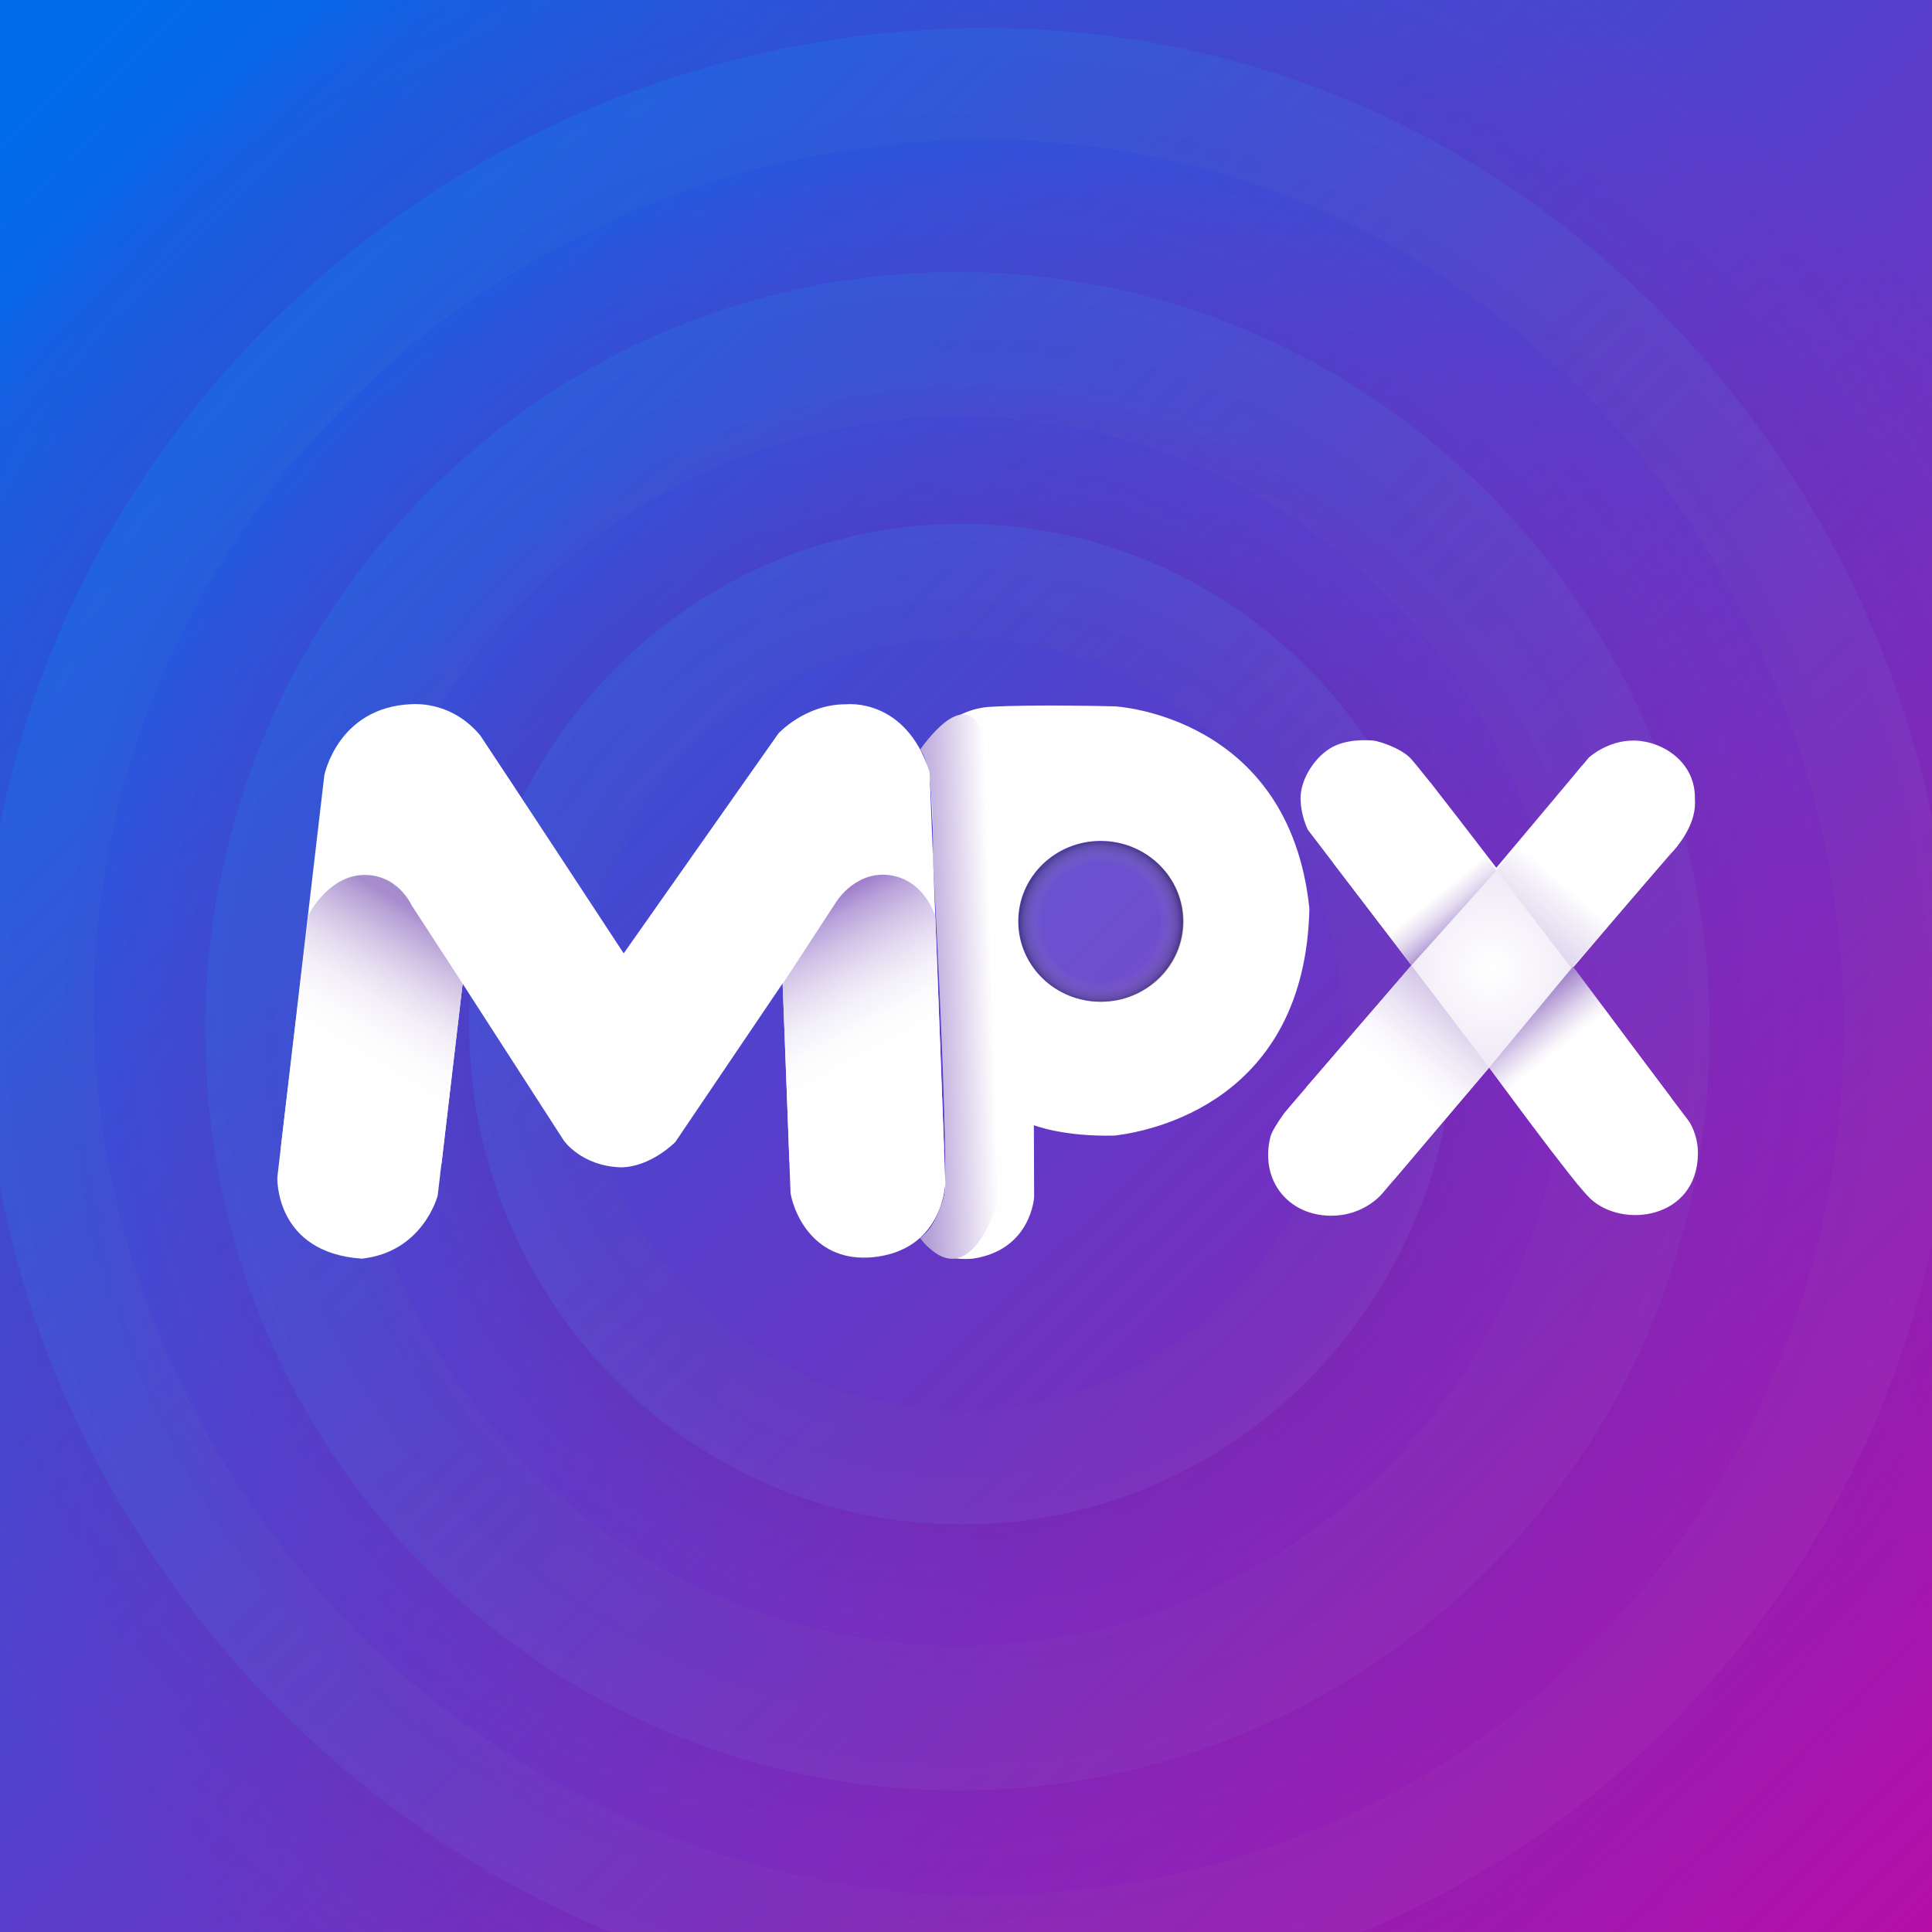
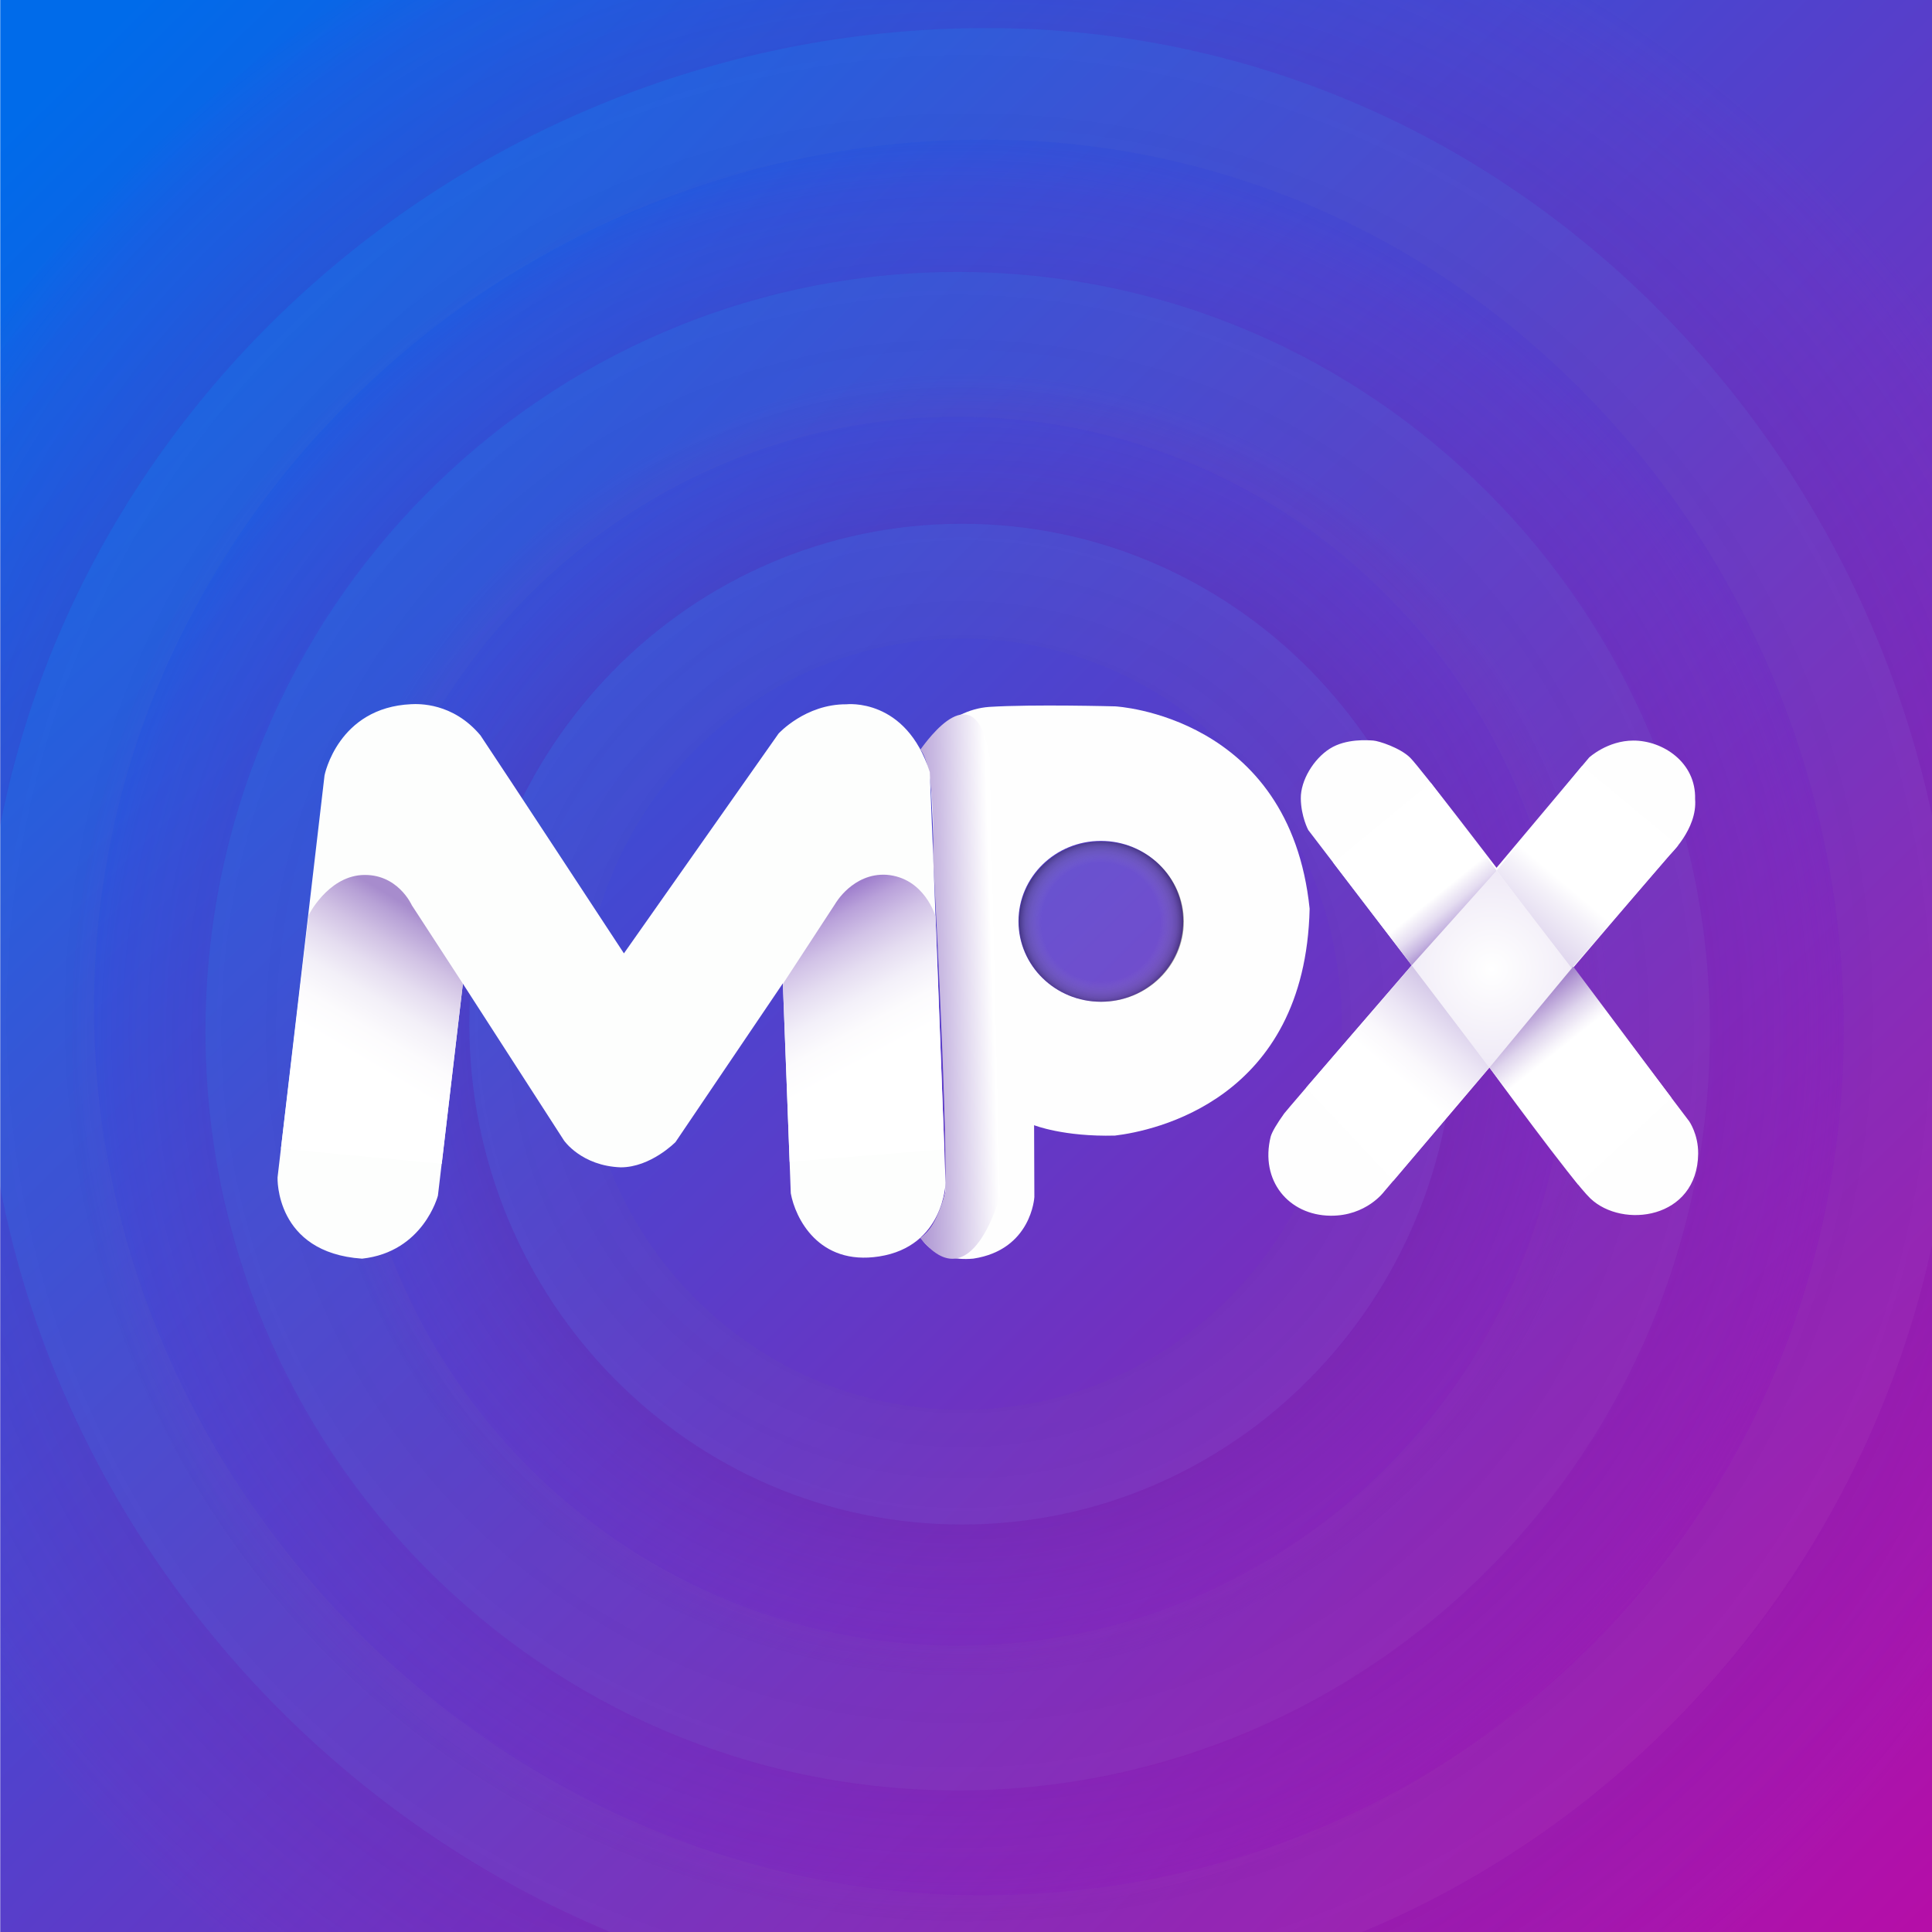
<svg xmlns="http://www.w3.org/2000/svg" xmlns:xlink="http://www.w3.org/1999/xlink" id="icon" viewBox="0 0 1254 1254">
  <defs>
    <radialGradient id="radial-gradient" cx="788.07" cy="172.02" fx="788.07" fy="172.02" r="387.03" gradientUnits="userSpaceOnUse">
      <stop offset="0" stop-color="#fff" />
      <stop offset=".6" stop-color="#c5b1df" />
      <stop offset="1" stop-color="#a282cc" />
    </radialGradient>
    <linearGradient id="linear-gradient" x1="696.96" y1="278.51" x2="823.53" y2="127.12" gradientUnits="userSpaceOnUse">
      <stop offset=".24" stop-color="#fff" />
      <stop offset=".32" stop-color="#faf8fc" />
      <stop offset=".42" stop-color="#ece6f5" />
      <stop offset=".54" stop-color="#d5c9e8" />
      <stop offset=".67" stop-color="#b5a1d8" />
      <stop offset=".78" stop-color="#9578c7" />
    </linearGradient>
    <linearGradient id="linear-gradient-2" x1="886.58" y1="55.64" x2="696.71" y2="280.41" gradientUnits="userSpaceOnUse">
      <stop offset=".27" stop-color="#fff" />
      <stop offset=".31" stop-color="#f4f1f9" />
      <stop offset=".52" stop-color="#c6b5e0" />
      <stop offset=".68" stop-color="#a990d0" />
      <stop offset=".76" stop-color="#9f82cb" />
    </linearGradient>
    <linearGradient id="linear-gradient-3" x1="719.32" y1="81.81" x2="896.5" y2="301.17" gradientUnits="userSpaceOnUse">
      <stop offset=".19" stop-color="#fff" />
      <stop offset=".2" stop-color="#f8f6fb" />
      <stop offset=".23" stop-color="#e5ddf1" />
      <stop offset=".26" stop-color="#c7b6e1" />
      <stop offset=".29" stop-color="#a386cd" />
    </linearGradient>
    <linearGradient id="linear-gradient-4" x1="858.32" y1="260.89" x2="750.58" y2="125.64" gradientUnits="userSpaceOnUse">
      <stop offset=".26" stop-color="#fff" />
      <stop offset=".29" stop-color="#f6f3fa" />
      <stop offset=".35" stop-color="#dfd5ed" />
      <stop offset=".42" stop-color="#bba4d8" />
      <stop offset=".46" stop-color="#a688cd" />
    </linearGradient>
    <radialGradient id="radial-gradient-2" cx="540.04" cy="110.09" fx="540.04" fy="110.09" r="71.14" gradientTransform="translate(-5.62 31.53)" gradientUnits="userSpaceOnUse">
      <stop offset=".54" stop-color="#fff" stop-opacity=".1" />
      <stop offset=".69" stop-color="#787878" stop-opacity=".31" />
      <stop offset=".78" stop-color="#000" stop-opacity=".5" />
    </radialGradient>
    <linearGradient id="linear-gradient-5" x1="473.71" y1="182.35" x2="377.84" y2="185.38" gradientUnits="userSpaceOnUse">
      <stop offset=".1" stop-color="#fff" />
      <stop offset=".43" stop-color="#cbbce3" />
      <stop offset=".67" stop-color="#a990d0" />
      <stop offset=".79" stop-color="#9d80ca" />
    </linearGradient>
    <linearGradient id="linear-gradient-6" x1="408.05" y1="269.22" x2="288" y2="46.67" gradientUnits="userSpaceOnUse">
      <stop offset=".18" stop-color="#fff" />
      <stop offset=".26" stop-color="#fcfbfd" />
      <stop offset=".33" stop-color="#f3f0f9" />
      <stop offset=".4" stop-color="#e5ddf1" />
      <stop offset=".47" stop-color="#d2c3e7" />
      <stop offset=".54" stop-color="#b9a1da" />
      <stop offset=".59" stop-color="#9f7fcd" />
    </linearGradient>
    <linearGradient id="linear-gradient-7" x1="31.23" y1="271.78" x2="144.1" y2="81.55" gradientUnits="userSpaceOnUse">
      <stop offset=".21" stop-color="#fff" />
      <stop offset=".3" stop-color="#fcfbfd" />
      <stop offset=".39" stop-color="#f3f0f8" />
      <stop offset=".47" stop-color="#e5ddf0" />
      <stop offset=".55" stop-color="#d1c2e4" />
      <stop offset=".63" stop-color="#b7a1d6" />
      <stop offset=".67" stop-color="#a78ccd" />
    </linearGradient>
    <symbol id="MPX" viewBox="0 0 922.07 360.17">
      <g id="MPX-2" data-name="MPX">
        <g id="X">
-           <path id="Contour" d="M791.2,106.24l60.14-71.59s11.89-10.97,28.73-10.97c19.14,0,40.67,14.2,40.02,37.96,1.6,19.69-16.89,36.57-16.89,36.57l-62.35,73.02,75.36,99.5s6.01,8.48,5.86,21.14c-.5,42.42-49.08,48.91-69.98,28.98-11.79-11.24-65.52-84.95-65.52-84.95l-68.31,80.5s-11.59,15.95-34.87,15.68c-27.13-.31-45.85-22.75-38.78-51.33.92-3.22,4.11-8.49,8.78-15.04,1.99-2.74,82.75-96.16,82.75-96.16l-67.15-87.82s-4.69-8.78-4.83-20.48,8.3-25.65,18.85-32.32,24.77-5.49,28.24-5.26,17.49,4.72,23.95,11.18,55.98,71.38,55.98,71.38Z" fill="#fefefe" />
+           <path id="Contour" d="M791.2,106.24l60.14-71.59s11.89-10.97,28.73-10.97c19.14,0,40.67,14.2,40.02,37.96,1.6,19.69-16.89,36.57-16.89,36.57l-62.35,73.02,75.36,99.5s6.01,8.48,5.86,21.14c-.5,42.42-49.08,48.91-69.98,28.98-11.79-11.24-65.52-84.95-65.52-84.95l-68.31,80.5s-11.59,15.95-34.87,15.68c-27.13-.31-45.85-22.75-38.78-51.33.92-3.22,4.11-8.49,8.78-15.04,1.99-2.74,82.75-96.16,82.75-96.16l-67.15-87.82s-4.69-8.78-4.83-20.48c-.14-11.7,8.3-25.65,18.85-32.32,10.55-6.67,24.77-5.49,28.24-5.26s17.49,4.72,23.95,11.18,55.98,71.38,55.98,71.38Z" fill="#fefefe" />
          <polygon id="Center_Shadow" data-name="Center Shadow" points="736.16 169.56 791.25 108.13 839.98 171.48 786.58 235.9 736.16 169.56" fill="url(#radial-gradient)" />
          <polygon id="Shadow_Bottom_Left" data-name="Shadow Bottom Left" points="736.16 169.56 786.58 235.9 724.27 309.33 667.62 249.02 736.16 169.56" fill="url(#linear-gradient)" />
          <polygon id="Shadow_Top_RIght" data-name="Shadow Top RIght" points="791.25 108.13 839.98 171.48 908.99 91.81 846.74 40.13 791.25 108.13" fill="url(#linear-gradient-2)" />
          <polygon id="Shadow_Top_Left" data-name="Shadow Top Left" points="736.16 169.56 791.25 108.13 748.49 51.01 685.25 102.98 736.16 169.56" fill="url(#linear-gradient-3)" />
          <polygon id="Shadow_Bottom_Right" data-name="Shadow Bottom Right" points="840.97 170.33 786.58 235.9 844.22 311.96 904.75 255.6 840.97 170.33" fill="url(#linear-gradient-4)" />
        </g>
        <g id="P">
          <path id="Contour-2" data-name="Contour" d="M543.72,1.48s-53.27-1.45-81.79.35c-27.91,1.97-44.26,27.69-44.26,27.69,3.48,3.69,6.05,16.87,6.05,16.87,0,0,12.87,246.73,9.49,270.89-4.01,21.81-15.64,29.19-15.64,29.19,0,0,8.15,15.78,34.01,13.47,37.86-5.73,39.64-39.98,39.64-39.98l-.17-46.63s19.19,7.62,52.5,6.74c24.69-2.96,123.49-22.72,126.34-147.23C656.99,7.27,543.72,1.48,543.72,1.48ZM534.38,193.2c-29.53,0-53.47-23.37-53.47-52.2s23.94-52.2,53.47-52.2,53.47,23.37,53.47,52.2-23.94,52.2-53.47,52.2Z" fill="#fefefe" />
          <ellipse id="Internal_Shadow" data-name="Internal Shadow" cx="534.72" cy="141.2" rx="53.5" ry="52" fill="url(#radial-gradient-2)" />
          <path id="M_Shadow" data-name="M Shadow" d="M425.4,98.39s2.28-56.23-8.16-68.88c4.13-5.42,36.2-51.53,44.95,5.13,1.08,56.78,6.65,284.69,6.65,284.69,0,0-18.24,69.2-51.7,27.14,0,0,8.74-2.36,16.45-29.9.81-58.44-8.19-218.18-8.19-218.18Z" fill="url(#linear-gradient-5)" />
        </g>
        <g id="M">
          <path id="M-2" data-name="M" d="M0,307.25L30.5,46.26S39.12,2.25,86.74.07c4.6-.21,26.98-1.21,44.95,20.23,12.89,19.17,93.13,141.5,93.13,141.5L325.18,19.14S342.59-.04,369.26.13c0,0,38.6-4.56,54.09,44,2.24,50.96,10.25,266.55,10.25,266.55,0,0-.9,41.27-43.14,47.84-39.5,6.14-54.48-25.18-57.34-40.99-.42-13.48-5.14-136.27-5.14-136.27l-69.67,103.01s-16.07,16.41-35.54,16.41c-25.52-.91-36.85-17.42-36.85-17.42l-65.63-101.77-16.2,137.54s-9.37,36.59-49.23,40.93C-1.85,356.09,0,307.25,0,307.25Z" fill="#fdfefd" />
          <path id="Shadow_right" data-name="Shadow right" d="M427.08,137.86s-7.09-25.18-31.9-27.07c-21.79-1.23-33.17,18.77-33.17,18.77l-34.02,52.07,4.39,115.45,100.4-8.12-5.71-151.1Z" fill="url(#linear-gradient-6)" />
          <path id="Shadow_left" data-name="Shadow left" d="M20.19,136.96s12.1-24.36,34.17-25.98c23.53-1.53,32.82,19.63,32.82,19.63l33.11,50.87-13.71,116.89-104.36-9.82,17.98-151.58Z" fill="url(#linear-gradient-7)" />
        </g>
      </g>
    </symbol>
    <radialGradient id="radial-gradient-3" cx="741.59" cy="752.64" fx="741.59" fy="752.64" r="309.88" gradientUnits="userSpaceOnUse">
      <stop offset="0" stop-color="#000" stop-opacity="0" />
      <stop offset="1" stop-color="#b3b3b3" stop-opacity=".05" />
    </radialGradient>
    <radialGradient id="radial-gradient-4" cx="741.59" cy="752.64" fx="741.59" fy="752.64" r="406.64" gradientUnits="userSpaceOnUse">
      <stop offset="0" stop-color="#000" stop-opacity=".6" />
      <stop offset=".95" stop-color="#971fb7" stop-opacity=".07" />
      <stop offset="1" stop-color="#ab23cf" stop-opacity="0" />
    </radialGradient>
    <radialGradient id="radial-gradient-5" cx="738.91" cy="757.04" fx="738.91" fy="757.04" r="471.65" gradientUnits="userSpaceOnUse">
      <stop offset="0" stop-color="#000" stop-opacity="0" />
      <stop offset="1" stop-color="#b3b3b3" stop-opacity=".05" />
    </radialGradient>
    <radialGradient id="radial-gradient-6" cx="738.91" cy="757.04" fx="738.91" fy="757.04" r="555.57" gradientUnits="userSpaceOnUse">
      <stop offset="0" stop-color="#000" stop-opacity=".6" />
      <stop offset=".95" stop-color="#971fb7" stop-opacity=".07" />
      <stop offset="1" stop-color="#ab23cf" stop-opacity="0" />
    </radialGradient>
    <radialGradient id="radial-gradient-7" cx="745.89" cy="748.46" fx="745.89" fy="748.46" r="616.43" xlink:href="#radial-gradient-5" />
    <radialGradient id="radial-gradient-8" cx="745.89" cy="748.46" fx="745.89" fy="748.46" r="747.18" gradientUnits="userSpaceOnUse">
      <stop offset="0" stop-color="#000" stop-opacity=".6" />
      <stop offset=".95" stop-color="#971fb7" stop-opacity=".07" />
      <stop offset="1" stop-color="#ab23cf" stop-opacity="0" />
    </radialGradient>
    <symbol id="Rings" viewBox="0 0 1491.77 1496.93">
      <g>
        <g id="Ring_1" data-name="Ring 1">
          <path id="Inner" d="M741.59,440.35c-169.8,0-307.46,139.82-307.46,312.29s137.65,312.29,307.46,312.29,307.46-139.82,307.46-312.29-137.65-312.29-307.46-312.29ZM741.59,993.32c-130.87,0-236.96-107.76-236.96-240.68s106.09-240.68,236.96-240.68,236.96,107.76,236.96,240.68-106.09,240.68-236.96,240.68Z" fill="url(#radial-gradient-3)" />
          <path id="Outer" d="M741.59,342.84c-222.82,0-403.45,183.47-403.45,409.79s180.63,409.79,403.45,409.79,403.45-183.47,403.45-409.79-180.63-409.79-403.45-409.79ZM741.59,1064.93c-169.8,0-307.46-139.82-307.46-312.29s137.65-312.29,307.46-312.29,307.46,139.82,307.46,312.29-137.65,312.29-307.46,312.29Z" fill="url(#radial-gradient-4)" />
        </g>
        <g id="Ring_2" data-name="Ring 2">
          <path id="Inner-2" data-name="Inner" d="M738.91,283.2c-259.28,0-469.46,212.14-469.46,473.84s210.18,473.84,469.46,473.84,469.46-212.14,469.46-473.84-210.18-473.84-469.46-473.84ZM738.91,1140.58c-209.87,0-380-171.72-380-383.54s170.13-383.54,380-383.54,380,171.72,380,383.54-170.13,383.54-380,383.54Z" fill="url(#radial-gradient-5)" />
          <path id="Outer-2" data-name="Outer" d="M738.91,198.9c-305.41,0-552.99,249.89-552.99,558.14s247.58,558.14,552.99,558.14,552.99-249.89,552.99-558.14S1044.31,198.9,738.91,198.9ZM738.91,1230.88c-259.28,0-469.46-212.14-469.46-473.84s210.18-473.84,469.46-473.84,469.46,212.14,469.46,473.84-210.18,473.84-469.46,473.84Z" fill="url(#radial-gradient-6)" />
        </g>
        <g id="Ring_3" data-name="Ring 3">
          <path id="Inner-3" data-name="Inner" d="M756.99,130.97c-341.49,0-626.47,273.8-626.47,610.1s283.28,624.9,624.77,624.9,605.97-272.62,605.97-608.92S1098.48,130.97,756.99,130.97ZM754.22,1296.36c-302.99,0-554.34-256.07-554.34-554.46S452.74,200.57,755.74,200.57s536.16,257.11,536.16,555.5-234.67,540.28-537.67,540.28Z" fill="url(#radial-gradient-7)" />
          <path id="Outer-3" data-name="Outer" d="M759.34,0C345.43,0,0,331.87,0,739.5s343.36,757.43,757.28,757.43,734.5-330.44,734.5-738.07S1173.26,0,759.34,0ZM755.28,1365.96c-341.49,0-624.77-288.6-624.77-624.9S415.5,130.97,756.99,130.97s604.27,289.78,604.27,626.07-264.49,608.92-605.97,608.92Z" fill="url(#radial-gradient-8)" />
        </g>
      </g>
    </symbol>
-     <linearGradient id="linear-gradient-8" x1="48.19" y1="38.93" x2="1424.22" y2="1436.99" gradientUnits="userSpaceOnUse">
+     <linearGradient id="linear-gradient-8" x1="48.34" y1="38.93" x2="1424.37" y2="1436.99" gradientUnits="userSpaceOnUse">
      <stop offset="0" stop-color="#006bea" />
      <stop offset="1" stop-color="#d0009e" />
    </linearGradient>
  </defs>
  <g id="icon-2" data-name="icon">
    <g id="Background">
-       <rect id="Gradient" width="1254" height="1254" fill="url(#linear-gradient-8)" />
-       <use width="1491.77" height="1496.93" transform="translate(-147 -118) scale(1.04)" xlink:href="#Rings" />
+       <rect id="Gradient" x=".15" width="1254" height="1254" fill="url(#linear-gradient-8)" />
+       <use width="1491.77" height="1496.93" transform="translate(-146.85 -118) scale(1.04)" xlink:href="#Rings" />
    </g>
-     <use width="922.07" height="360.17" transform="translate(180 457)" xlink:href="#MPX" />
+     <use width="922.07" height="360.17" transform="translate(180.15 457)" xlink:href="#MPX" />
  </g>
</svg>
